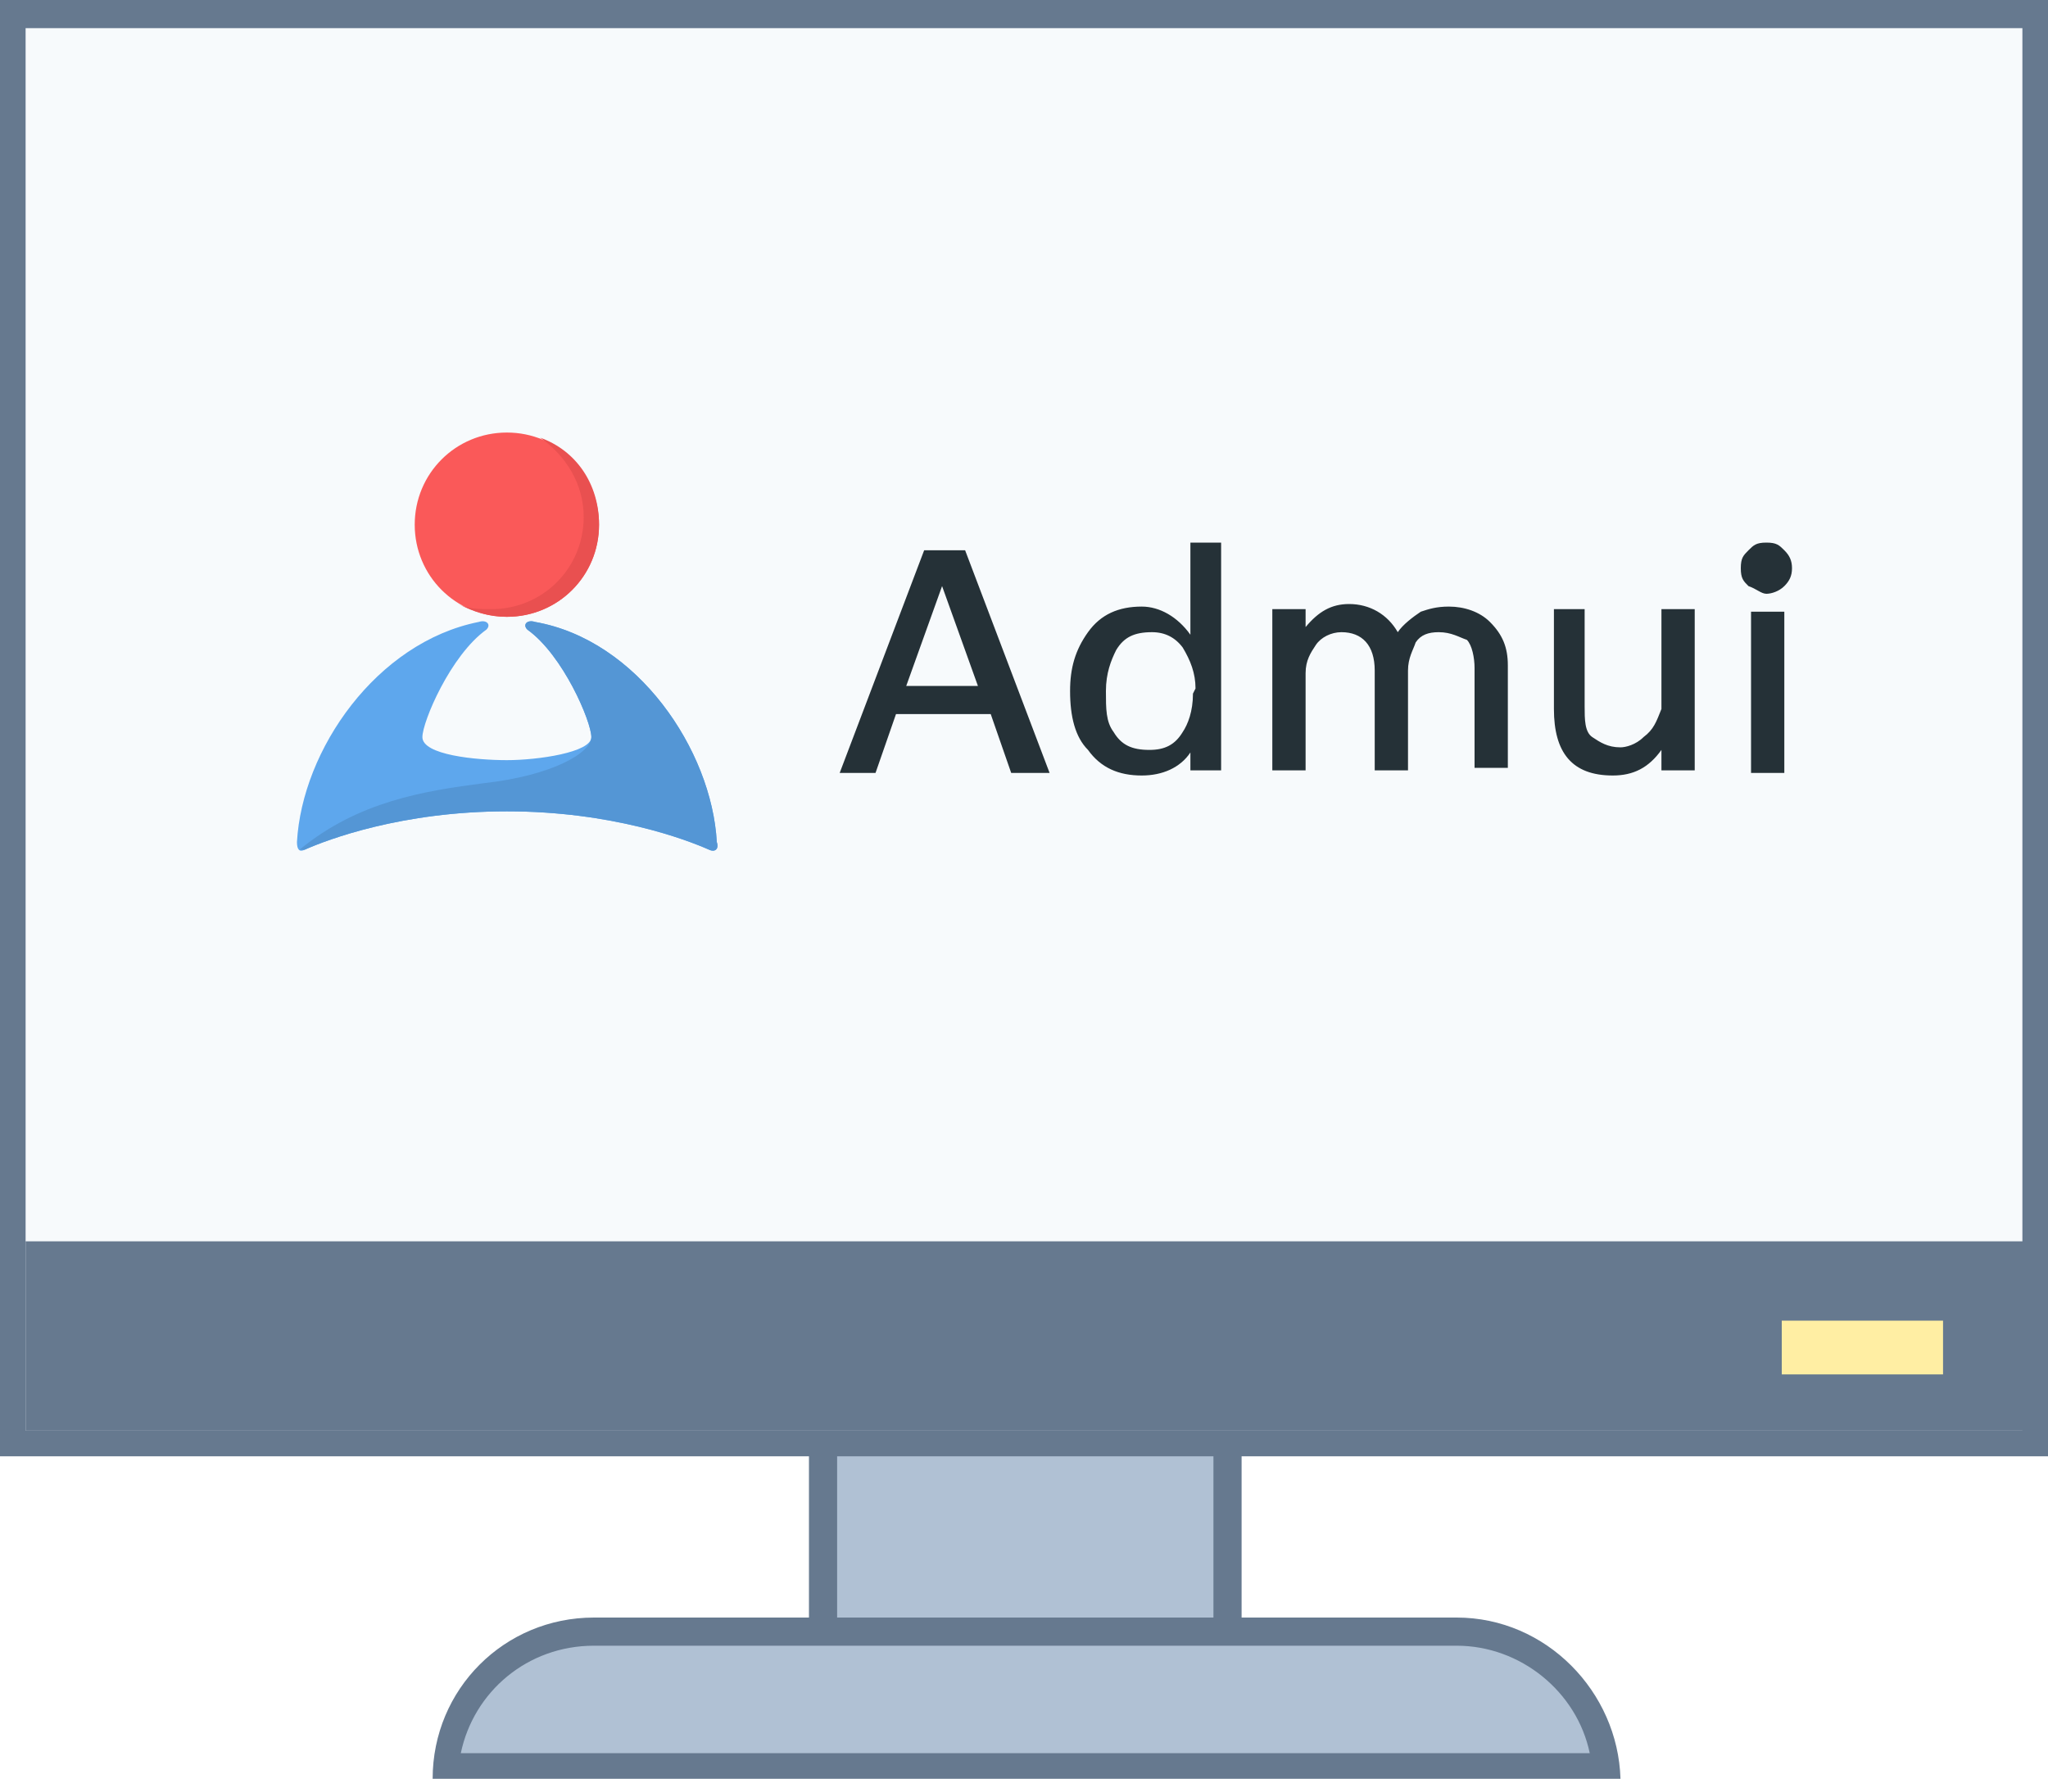
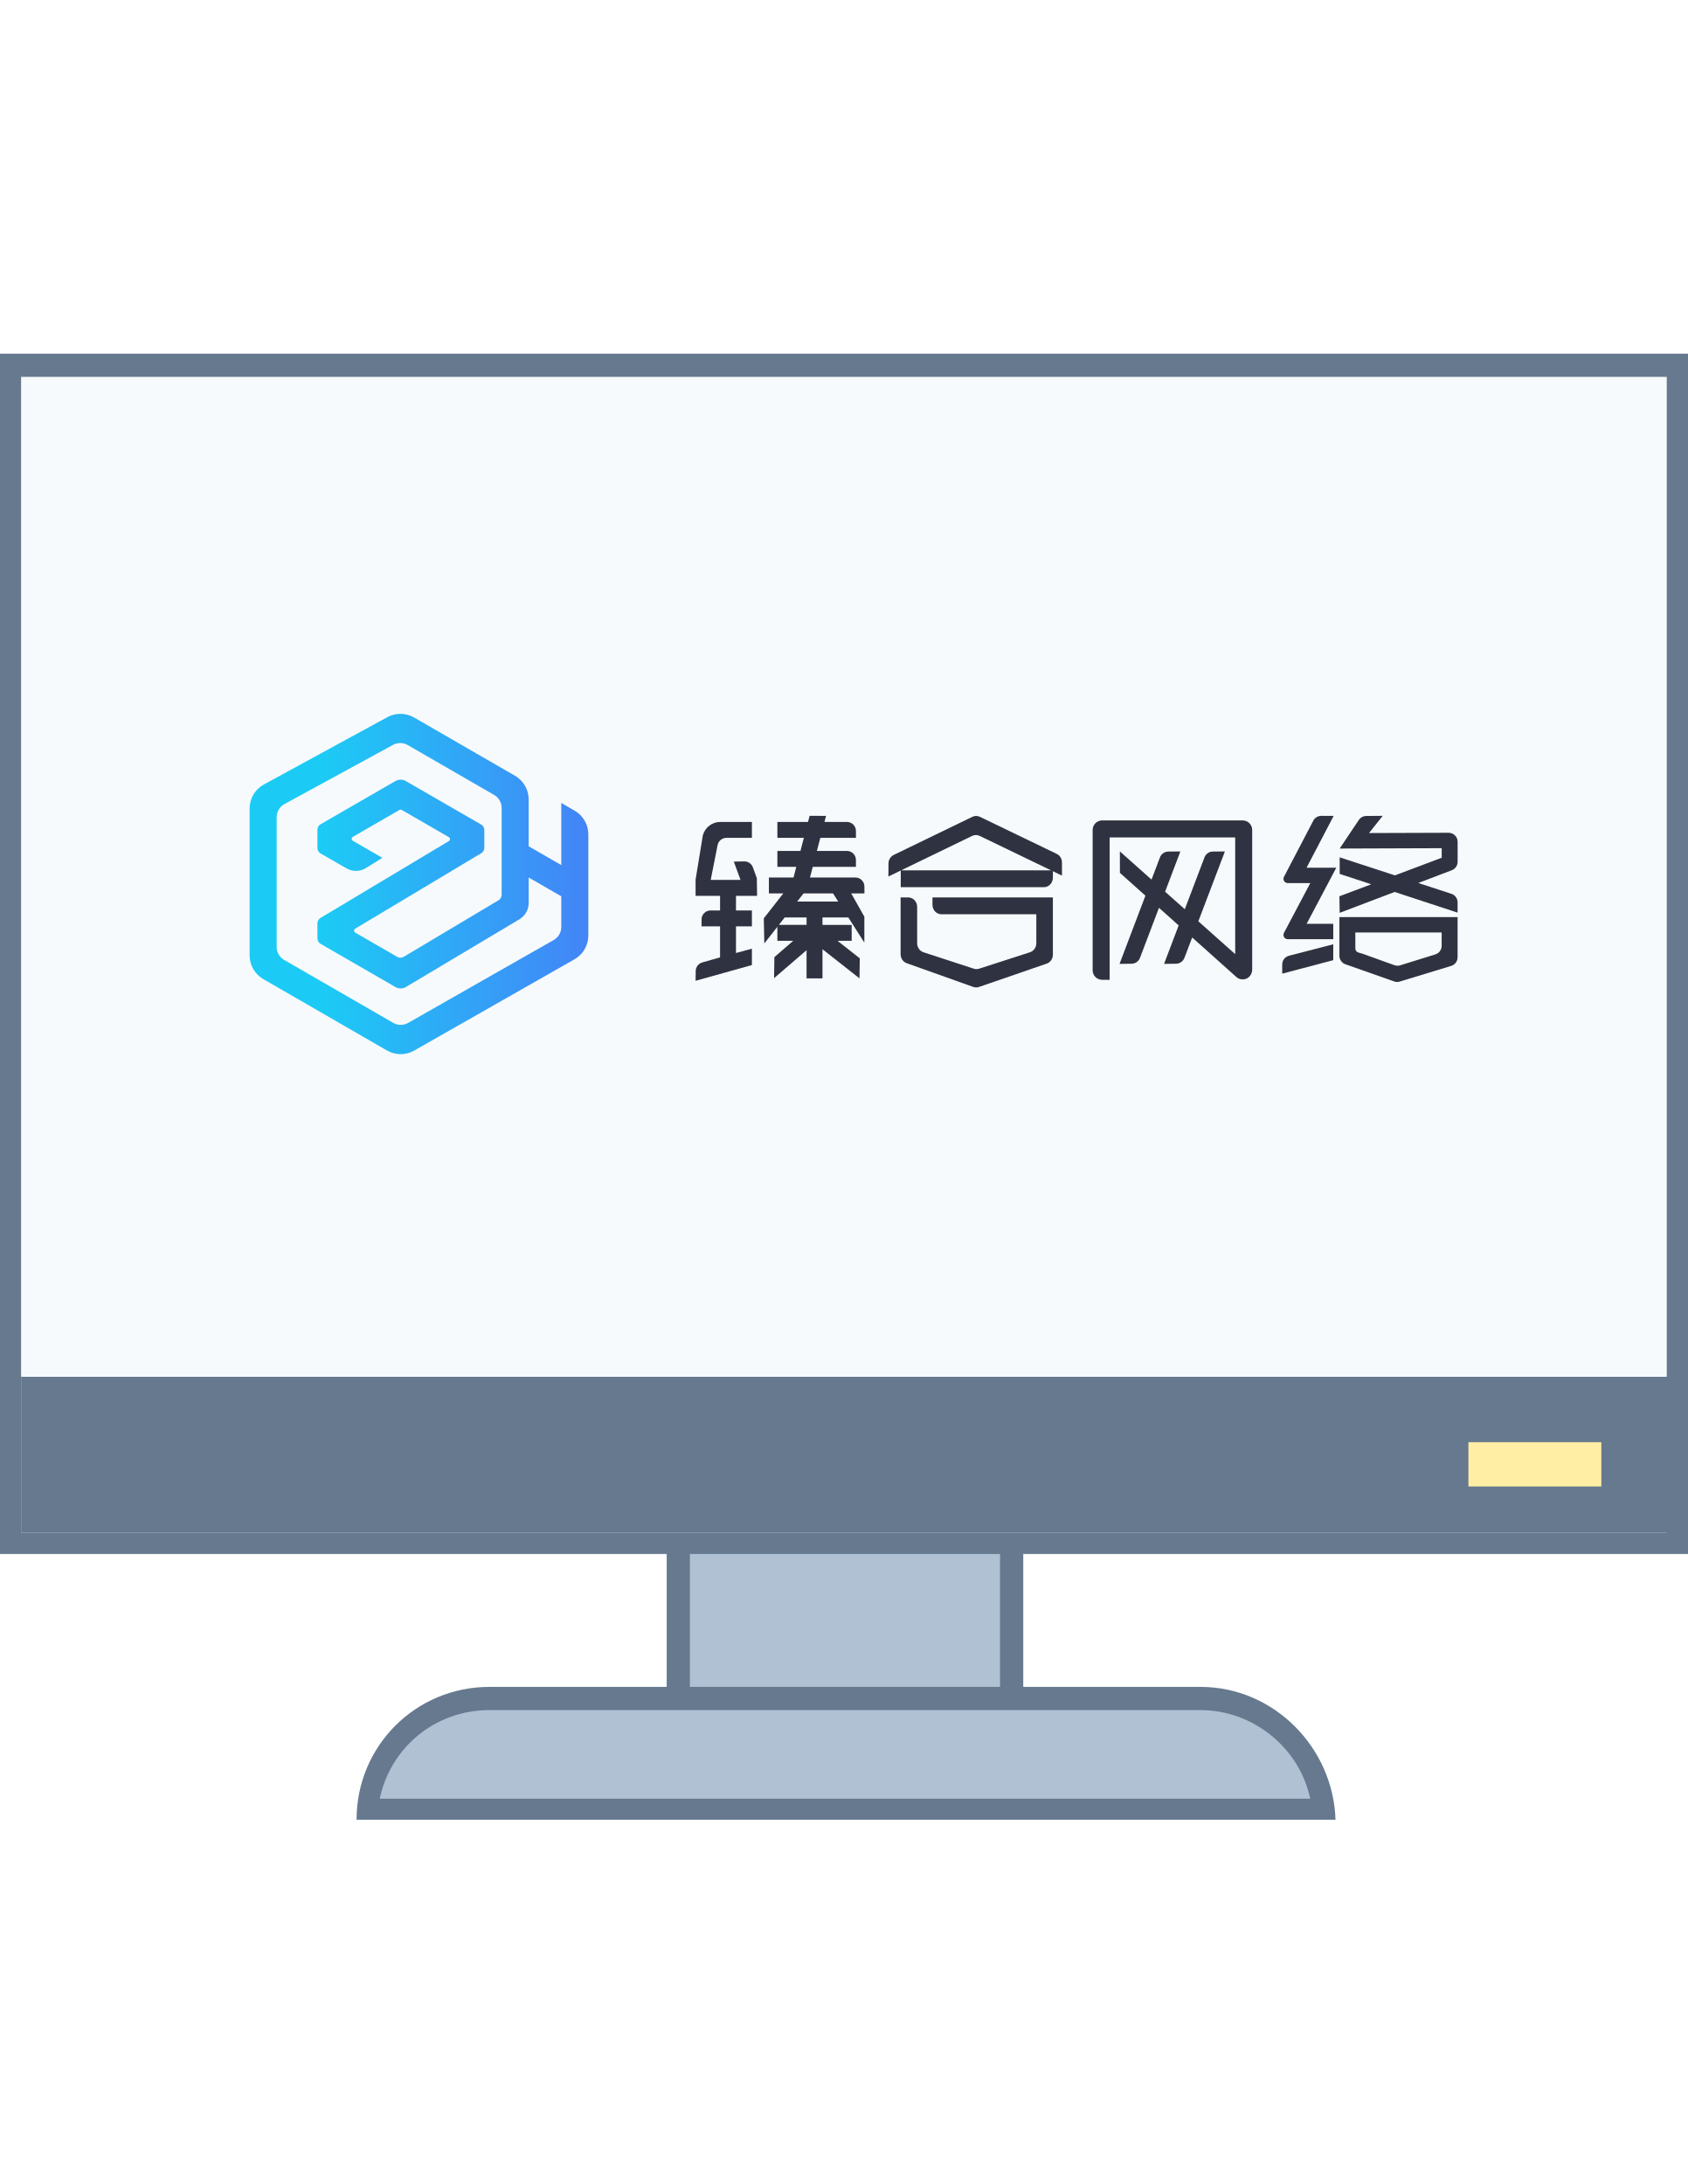
- <svg xmlns="http://www.w3.org/2000/svg" version="1.1" id="图层_1" x="0px" y="0px" viewBox="0 0 80 70" style="enable-background:new 0 0 80 70;" xml:space="preserve">
-   <style type="text/css">
- 	.st0{fill:#B0C1D4;}
- 	.st1{fill:#66798F;}
- 	.st2{fill:#F7FAFC;}
- 	.st3{fill:#FFEEA3;}
- 	.st4{fill:#253137;}
- 	.st5{fill:#5EA7ED;}
- 	.st6{fill:#5496D5;}
- 	.st7{fill:#FA5959;}
- 	.st8{fill:#E95050;}
- </style>
+ <svg xmlns="http://www.w3.org/2000/svg" version="1.1" id="图层_1" x="0px" y="0px" width="612px" height="792px" viewBox="0 0 612 792" enable-background="new 0 0 612 792" xml:space="preserve">
  <g>
-     <rect x="32.1" y="51.1" class="st0" width="15.8" height="13.7" />
-     <path class="st1" d="M47.4,51.6v12.6H32.7V51.6H47.4 M48.5,50.6H31.6v14.8h16.9V50.6L48.5,50.6z" />
+     <rect x="245.565" y="519.165" fill="#B0C1D4" width="120.87" height="104.805" />
+     <path fill="#66798F" d="M362.61,522.99v96.39H250.155v-96.39H362.61 M371.025,515.34H241.74v113.22h129.285V515.34L371.025,515.34z   " />
  </g>
  <g>
-     <rect x="0.5" y="0.5" class="st2" width="79" height="55.9" />
+     <rect x="3.825" y="132.075" fill="#F7FAFC" width="604.35" height="427.635" />
    <g>
-       <path class="st1" d="M79,1.1v54.8H1V1.1H79 M80.1,0H0v56.9h80.1V0L80.1,0z" />
+       <path fill="#66798F" d="M604.35,136.665v419.22H7.65v-419.22H604.35 M612.765,128.25H0v435.285h612.765V128.25L612.765,128.25z" />
    </g>
  </g>
-   <rect x="1" y="48.5" class="st1" width="78.1" height="7.4" />
+   <rect x="7.65" y="499.275" fill="#66798F" width="597.465" height="56.61" />
  <g>
-     <path class="st0" d="M17.4,69c0.3-3,2.8-5.3,5.8-5.3h33.7c3,0,5.5,2.3,5.8,5.3H17.4z" />
-     <path class="st1" d="M36.8,64.3h20.1 M56.9,64.3c2.5,0,4.7,1.8,5.2,4.2H18c0.5-2.4,2.6-4.2,5.2-4.2h13.6 M56.9,63.2H23.2   c-3.5,0-6.3,2.8-6.3,6.3l0,0h46.4l0,0C63.2,66.1,60.4,63.2,56.9,63.2L56.9,63.2z" />
+     <path fill="#B0C1D4" d="M133.11,656.1c2.295-22.95,21.42-40.545,44.37-40.545h257.805c22.95,0,42.075,17.595,44.37,40.545H133.11z" />
+     <path fill="#66798F" d="M281.52,620.145h153.765 M435.285,620.145c19.125,0,35.955,13.77,39.78,32.13H137.7   c3.825-18.36,19.89-32.13,39.78-32.13h104.04 M435.285,611.73H177.48c-26.775,0-48.195,21.42-48.195,48.195l0,0h354.96l0,0   C483.48,633.915,462.06,611.73,435.285,611.73L435.285,611.73z" />
  </g>
-   <rect x="69.6" y="51.6" class="st3" width="6.3" height="2.1" />
+   <rect x="532.44" y="522.99" fill="#FFEEA3" width="48.195" height="16.065" />
  <g>
-     <g>
-       <path class="st4" d="M36.1,21.5l-3.3,8.7h1.4l0.8-2.3h3.7l0.8,2.3H41l-3.3-8.7H36.1z M35.4,26.8l1.4-3.9l0,0l1.4,3.9H35.4z     M46.5,24.8c-0.5-0.7-1.2-1.1-1.9-1.1c-0.9,0-1.6,0.3-2.1,1s-0.7,1.4-0.7,2.3c0,1,0.2,1.8,0.7,2.3c0.5,0.7,1.2,1,2.1,1    c0.8,0,1.5-0.3,1.9-0.9v0.7h1.2v-8.9h-1.2C46.5,21.3,46.5,24.8,46.5,24.8z M46.6,27.1c0,0.7-0.2,1.2-0.4,1.5    c-0.3,0.5-0.7,0.7-1.3,0.7c-0.7,0-1.1-0.2-1.4-0.7c-0.3-0.4-0.3-0.9-0.3-1.6s0.2-1.2,0.4-1.6c0.3-0.5,0.7-0.7,1.4-0.7    c0.5,0,0.9,0.2,1.2,0.6c0.3,0.5,0.5,1,0.5,1.6L46.6,27.1C46.7,27.1,46.6,27.1,46.6,27.1z M56.6,23.7c-0.5,0-0.8,0.1-1.1,0.2    c-0.3,0.2-0.7,0.5-0.9,0.8c-0.4-0.7-1.1-1.1-1.9-1.1c-0.7,0-1.2,0.3-1.7,0.9v-0.7h-1.3v6.3H51v-3.8c0-0.5,0.2-0.8,0.4-1.1    c0.2-0.3,0.6-0.5,1-0.5c0.8,0,1.3,0.5,1.3,1.5v3.9H55v-3.9c0-0.5,0.2-0.8,0.3-1.1c0.2-0.3,0.5-0.4,0.9-0.4c0.5,0,0.8,0.2,1.1,0.3    c0.2,0.2,0.3,0.7,0.3,1.1V30h1.3v-4c0-0.7-0.2-1.2-0.7-1.7C57.8,23.9,57.2,23.7,56.6,23.7z M64.9,27.7c-0.2,0.5-0.3,0.8-0.7,1.1    c-0.3,0.3-0.7,0.4-0.9,0.4c-0.5,0-0.8-0.2-1.1-0.4s-0.3-0.7-0.3-1.2v-3.8h-1.2v3.9c0,1.7,0.7,2.6,2.3,2.6c0.8,0,1.4-0.3,1.9-1v0.8    h1.3v-6.3h-1.3V27.7L64.9,27.7z M69,23.2c0.2,0,0.5-0.1,0.7-0.3c0.2-0.2,0.3-0.4,0.3-0.7s-0.1-0.5-0.3-0.7    c-0.2-0.2-0.3-0.3-0.7-0.3s-0.5,0.1-0.7,0.3c-0.2,0.2-0.3,0.3-0.3,0.7s0.1,0.5,0.3,0.7C68.6,23,68.8,23.2,69,23.2z M68.4,30.2h1.3    v-6.3h-1.3V30.2z" />
-     </g>
-     <g>
-       <path class="st5" d="M27.7,33.2c-0.9-0.4-3.8-1.5-7.9-1.5s-7,1.1-7.9,1.5c-0.2,0.1-0.3,0-0.3-0.3c0.2-3.6,3.1-7.8,7.1-8.6    c0.3-0.1,0.5,0.1,0.3,0.3c-1.4,1-2.5,3.6-2.5,4.2c0,0.7,2.1,0.9,3.3,0.9s3.3-0.3,3.3-0.9s-1.1-3.2-2.5-4.2c-0.2-0.2,0-0.4,0.3-0.3    c4,0.7,6.9,5,7.1,8.6C28.1,33.2,27.9,33.3,27.7,33.2z" />
-       <path class="st6" d="M27.7,33.2c-0.9-0.4-3.8-1.5-7.9-1.5s-7,1.1-7.9,1.5c-0.1,0-0.2,0-0.2,0c2.3-1.9,4.9-2.3,7.2-2.6    c2.7-0.3,4.2-1.2,4.2-1.8c0-0.6-1.1-3.2-2.5-4.2c-0.2-0.2,0-0.4,0.3-0.3c4,0.7,6.9,5,7.1,8.6C28.1,33.2,27.9,33.3,27.7,33.2z" />
-     </g>
-     <g>
-       <path class="st7" d="M19.8,16.9c2,0,3.6,1.6,3.6,3.6s-1.6,3.6-3.6,3.6s-3.6-1.6-3.6-3.6S17.8,16.9,19.8,16.9z" />
-       <path class="st8" d="M23.4,20.5c0,2-1.6,3.6-3.6,3.6c-0.7,0-1.3-0.2-1.9-0.5c0.4,0.2,0.8,0.2,1.3,0.2c2,0,3.6-1.6,3.6-3.6    c0-1.3-0.7-2.4-1.7-3.1C22.5,17.6,23.4,18.9,23.4,20.5z" />
-     </g>
+     <polygon fill="none" points="282.416,335.396 292.458,335.396 292.458,332.702 284.528,332.702  " />
+     <path fill="none" d="M352.491,303.135l-25.728,12.471l54.319,0l-25.846-12.473C354.364,302.712,353.361,302.713,352.491,303.135z" />
+     <polygon fill="none" points="291.361,323.987 289.054,326.929 303.934,326.929 302.062,323.987  " />
+     <path fill="none" d="M191.697,327.485c0,2.394-1.277,4.642-3.332,5.868l-41.166,24.56c-1.173,0.699-2.635,0.709-3.817,0.028   l-27.178-15.691c-0.69-0.399-1.119-1.142-1.119-1.939v-5.491c0-0.782,0.417-1.518,1.089-1.92l46.59-27.902   c0.365-0.218,0.401-0.571,0.4-0.713c-0.001-0.142-0.044-0.495-0.412-0.707l-17.083-9.863c-0.254-0.146-0.57-0.145-0.824,0   l-16.916,9.766c-0.372,0.215-0.412,0.571-0.412,0.714s0.041,0.499,0.413,0.714l10.724,6.174l-5.987,3.716   c-2.141,1.33-4.828,1.375-7.013,0.116l-9.448-5.441c-0.691-0.397-1.121-1.14-1.121-1.94v-6.671c0-0.797,0.429-1.54,1.119-1.939   l27.168-15.685c1.163-0.671,2.607-0.671,3.77,0l27.348,15.79c0.69,0.399,1.119,1.142,1.119,1.939v6.5   c0,0.782-0.417,1.518-1.089,1.92l-45.732,27.388c-0.365,0.218-0.401,0.572-0.401,0.714c0.001,0.142,0.044,0.495,0.412,0.707   l15.218,8.787c0.738,0.426,1.653,0.419,2.385-0.017l34.337-20.485c0.709-0.423,1.149-1.198,1.149-2.023v-31.485   c0-1.929-1.038-3.727-2.709-4.692l-31.357-18.105c-0.832-0.48-1.771-0.721-2.711-0.721c-0.895,0-1.789,0.218-2.592,0.656   l-39.377,21.471c-1.742,0.95-2.825,2.773-2.825,4.757v47.064c0,1.929,1.038,3.727,2.709,4.692l39.555,22.837   c1.658,0.958,3.725,0.964,5.391,0.016l52.803-30.072c1.689-0.961,2.737-2.765,2.737-4.708v-11.131l-11.817-6.822V327.485z" />
+     <path fill="none" d="M493.873,345.796l12.019,4.319c0.503,0.132,1.03,0.143,1.538,0.031l12.743-3.963   c1.5-0.331,2.568-1.66,2.568-3.196v-4.837h-31.308v5.636C491.433,345.272,492.435,345.417,493.873,345.796z" />
+     <linearGradient id="SVGID_1_" gradientUnits="userSpaceOnUse" x1="90.51" y1="320.573" x2="213.321" y2="320.573">
+       <stop offset="0.207" style="stop-color:#1CCBF5" />
+       <stop offset="1" style="stop-color:#4384F7" />
+     </linearGradient>
+     <path fill="url(#SVGID_1_)" d="M208.391,293.994l-4.878-2.829v22.548l-11.817-6.822v-16.995c0-3.524-1.896-6.808-4.948-8.57   l-36.614-21.139c-2.966-1.714-6.678-1.757-9.685-0.118l-44.781,24.418c-3.182,1.735-5.158,5.064-5.158,8.688v53.307   c0,3.524,1.895,6.808,4.947,8.57l44.869,25.905c1.525,0.88,3.236,1.32,4.948,1.32c1.692,0,3.385-0.43,4.897-1.291l58.152-33.119   c3.083-1.755,4.998-5.05,4.998-8.599v-36.714C213.321,299.039,211.432,295.759,208.391,293.994z M203.514,336.169   c0,1.943-1.049,3.747-2.737,4.708l-52.803,30.072c-1.666,0.948-3.733,0.942-5.391-0.016l-39.555-22.837   c-1.671-0.965-2.709-2.763-2.709-4.692V296.34c0-1.985,1.082-3.807,2.825-4.757l39.377-21.471c0.803-0.438,1.698-0.656,2.592-0.656   c0.939,0,1.879,0.241,2.711,0.721l31.357,18.105c1.671,0.964,2.709,2.762,2.709,4.692v31.485c0,0.825-0.44,1.601-1.149,2.023   l-34.337,20.485c-0.732,0.436-1.646,0.443-2.385,0.017l-15.218-8.787c-0.368-0.212-0.411-0.565-0.412-0.707   c-0.001-0.142,0.036-0.495,0.401-0.714l45.732-27.388c0.671-0.402,1.089-1.138,1.089-1.92v-6.5c0-0.797-0.429-1.54-1.119-1.939   l-27.348-15.79c-1.163-0.671-2.607-0.671-3.77,0l-27.168,15.685c-0.69,0.399-1.119,1.142-1.119,1.939v6.671   c0,0.799,0.43,1.542,1.121,1.94l9.448,5.441c2.186,1.259,4.872,1.214,7.013-0.116l5.987-3.716l-10.724-6.174   c-0.372-0.215-0.413-0.571-0.413-0.714s0.04-0.499,0.412-0.714l16.916-9.766c0.254-0.145,0.57-0.146,0.824,0l17.083,9.863   c0.368,0.213,0.411,0.566,0.412,0.707c0.001,0.142-0.035,0.495-0.4,0.713l-46.59,27.902c-0.671,0.402-1.089,1.138-1.089,1.92v5.491   c0,0.797,0.429,1.54,1.119,1.939l27.178,15.691c1.182,0.682,2.644,0.671,3.817-0.028l41.166-24.56   c2.055-1.226,3.332-3.475,3.332-5.868v-9.269l11.817,6.822V336.169z" />
+     <path fill="#2F3240" d="M464.927,349.751v3.328l18.501-4.888v-5.759l-16.047,4.149   C465.936,346.956,464.927,348.259,464.927,349.751z" />
+     <path fill="#2F3240" d="M383.163,309.649l-27.855-13.438c-0.871-0.42-1.874-0.419-2.744,0.003l-28.503,13.814   c-1.149,0.557-1.888,1.758-1.898,3.084l-0.035,4.741l4.476-2.17v6.042l51.887,0c1.808,0,3.273-1.534,3.273-3.427v-2.363   l3.302,1.594v-4.767C385.067,311.424,384.324,310.209,383.163,309.649z M326.763,315.607l25.728-12.471   c0.87-0.422,1.874-0.423,2.745-0.002l25.846,12.473L326.763,315.607z" />
+     <path fill="#2F3240" d="M274.513,324.859l-0.095-6.417l-1.436-3.923c-0.481-1.314-1.745-2.177-3.144-2.147l-3.76,0.081l2.429,6.633   h-10.808l2.497-12.612c0.303-1.533,1.648-2.637,3.211-2.637h9.23v-5.773h-11.465c-2.997,0-5.611,2.035-6.346,4.941l-2.611,15.986   v5.868l8.876,0v5.301h-3.438c-1.808,0-3.273,1.465-3.273,3.273v2.5h6.711v11.243l-6.42,1.832c-1.407,0.385-2.389,1.654-2.409,3.113   l-0.048,3.548l20.422-5.698v-5.954l-5.773,1.58v-9.663h5.773v-5.773h-5.773v-5.301L274.513,324.859z" />
+     <path fill="#2F3240" d="M310.16,318.214h-16.468l1.008-3.866h15.654v-2.5c0-1.808-1.465-3.273-3.273-3.273h-10.876l1.236-4.738   h12.913v-2.5c0-1.808-1.465-3.273-3.273-3.273h-8.135l0.573-2.199l-5.963-0.014l-0.577,2.213h-11.107v5.773h9.601l-1.236,4.738   h-8.365v5.773h6.86l-1.008,3.866h-8.931v5.773h5.23l-7.076,9.025l0.186,9.12l4.738-6.043v5.081h5.749l-6.832,5.922l-0.114,7.62   l11.781-10.136v10.216h5.773v-10.562l13.416,10.562l0.103-7.268l-8.072-6.354h5.137v-5.773h-10.583v-2.693h9.377l5.801,9.117   v-9.396l-4.76-8.436h4.784v-2.5C313.432,319.679,311.967,318.214,310.16,318.214z M292.458,335.396h-10.041l2.112-2.693h7.93   V335.396z M289.054,326.929l2.307-2.942h10.701l1.872,2.942H289.054z" />
+     <path fill="#2F3240" d="M450.584,297.516h-50.946c-1.907,0-3.454,1.546-3.454,3.454v50.89c0,1.907,1.546,3.453,3.453,3.453h2.706   v-51.637h45.534v42.33l-13.368-11.91l9.632-25.329l-4.368,0.036c-1.35,0.011-2.554,0.85-3.033,2.112l-7.138,18.809l-7.143-6.364   l5.537-14.592l-4.369,0.036c-1.35,0.011-2.554,0.849-3.033,2.111l-3.059,8.059l-11.476-10.225l0.013,7.785l9.25,8.272   l-9.387,24.737l4.399-0.063c1.342-0.019,2.537-0.856,3.013-2.111l6.893-18.164l7.136,6.382l-5.296,13.957l4.369-0.063   c1.341-0.019,2.535-0.855,3.012-2.109l2.816-7.403l16.125,14.421c1.121,0.914,2.658,1.041,3.926,0.304   c1.103-0.641,1.709-1.892,1.709-3.168V300.97C454.038,299.063,452.492,297.516,450.584,297.516z" />
+     <path fill="#2F3240" d="M473.756,314.659l9.814-18.788l-4.468-0.014c-1.223-0.004-2.345,0.674-2.911,1.758l-10.631,20.352   c-0.541,1.036,0.21,2.276,1.379,2.276h8.161l-9.546,18.056c-0.548,1.036,0.203,2.283,1.375,2.283h16.5v-5.583h-9.647l10.753-20.339   H473.756z" />
+     <path fill="#2F3240" d="M528.526,312.519v-7.252c0-1.812-1.472-3.279-3.284-3.273l-28.841,0.1l4.959-6.242l-5.971,0.05   c-1.082,0.009-2.09,0.552-2.692,1.452l-6.938,10.362l36.995-0.129v3.464l-16.966,6.39l-20.028-6.536v6.006l11.45,3.762   l-11.548,4.349l0.098,6.005l19.924-7.57l22.828,7.5l0.005-3.719c0.002-1.418-0.91-2.676-2.257-3.115l-12.01-3.92l12.168-4.623   C527.686,315.095,528.526,313.878,528.526,312.519z" />
+     <path fill="#2F3240" d="M485.66,346.598c0,1.46,0.966,2.743,2.369,3.146l17.655,6.226c0.546,0.157,1.123,0.169,1.675,0.035   l18.653-5.679c1.468-0.356,2.501-1.67,2.501-3.181v-14.578H485.66V346.598z M491.433,338.149h31.308v4.837   c0,1.536-1.068,2.866-2.568,3.196l-12.743,3.963c-0.508,0.112-1.035,0.101-1.538-0.031l-12.019-4.319   c-1.438-0.378-2.44-0.524-2.44-2.01V338.149z" />
+     <path fill="#2F3240" d="M338.107,325.431v2.692c0,1.893,1.465,3.427,3.273,3.427l34.383,0l0,10.5c0,1.503-0.935,2.831-2.307,3.275   l-18.424,5.958c-0.632,0.204-1.308,0.203-1.939-0.003l-18.239-5.951c-1.368-0.446-2.299-1.772-2.299-3.272l0-9.057h0v-4.141   c0-1.893-1.465-3.427-3.273-3.427l-2.728,0l0,20.617c0,1.467,0.891,2.771,2.218,3.244l24.127,8.607   c0.674,0.24,1.404,0.244,2.079,0.011l24.539-8.462c1.342-0.463,2.249-1.776,2.249-3.255l0-20.762L338.107,325.431z" />
  </g>
</svg>
